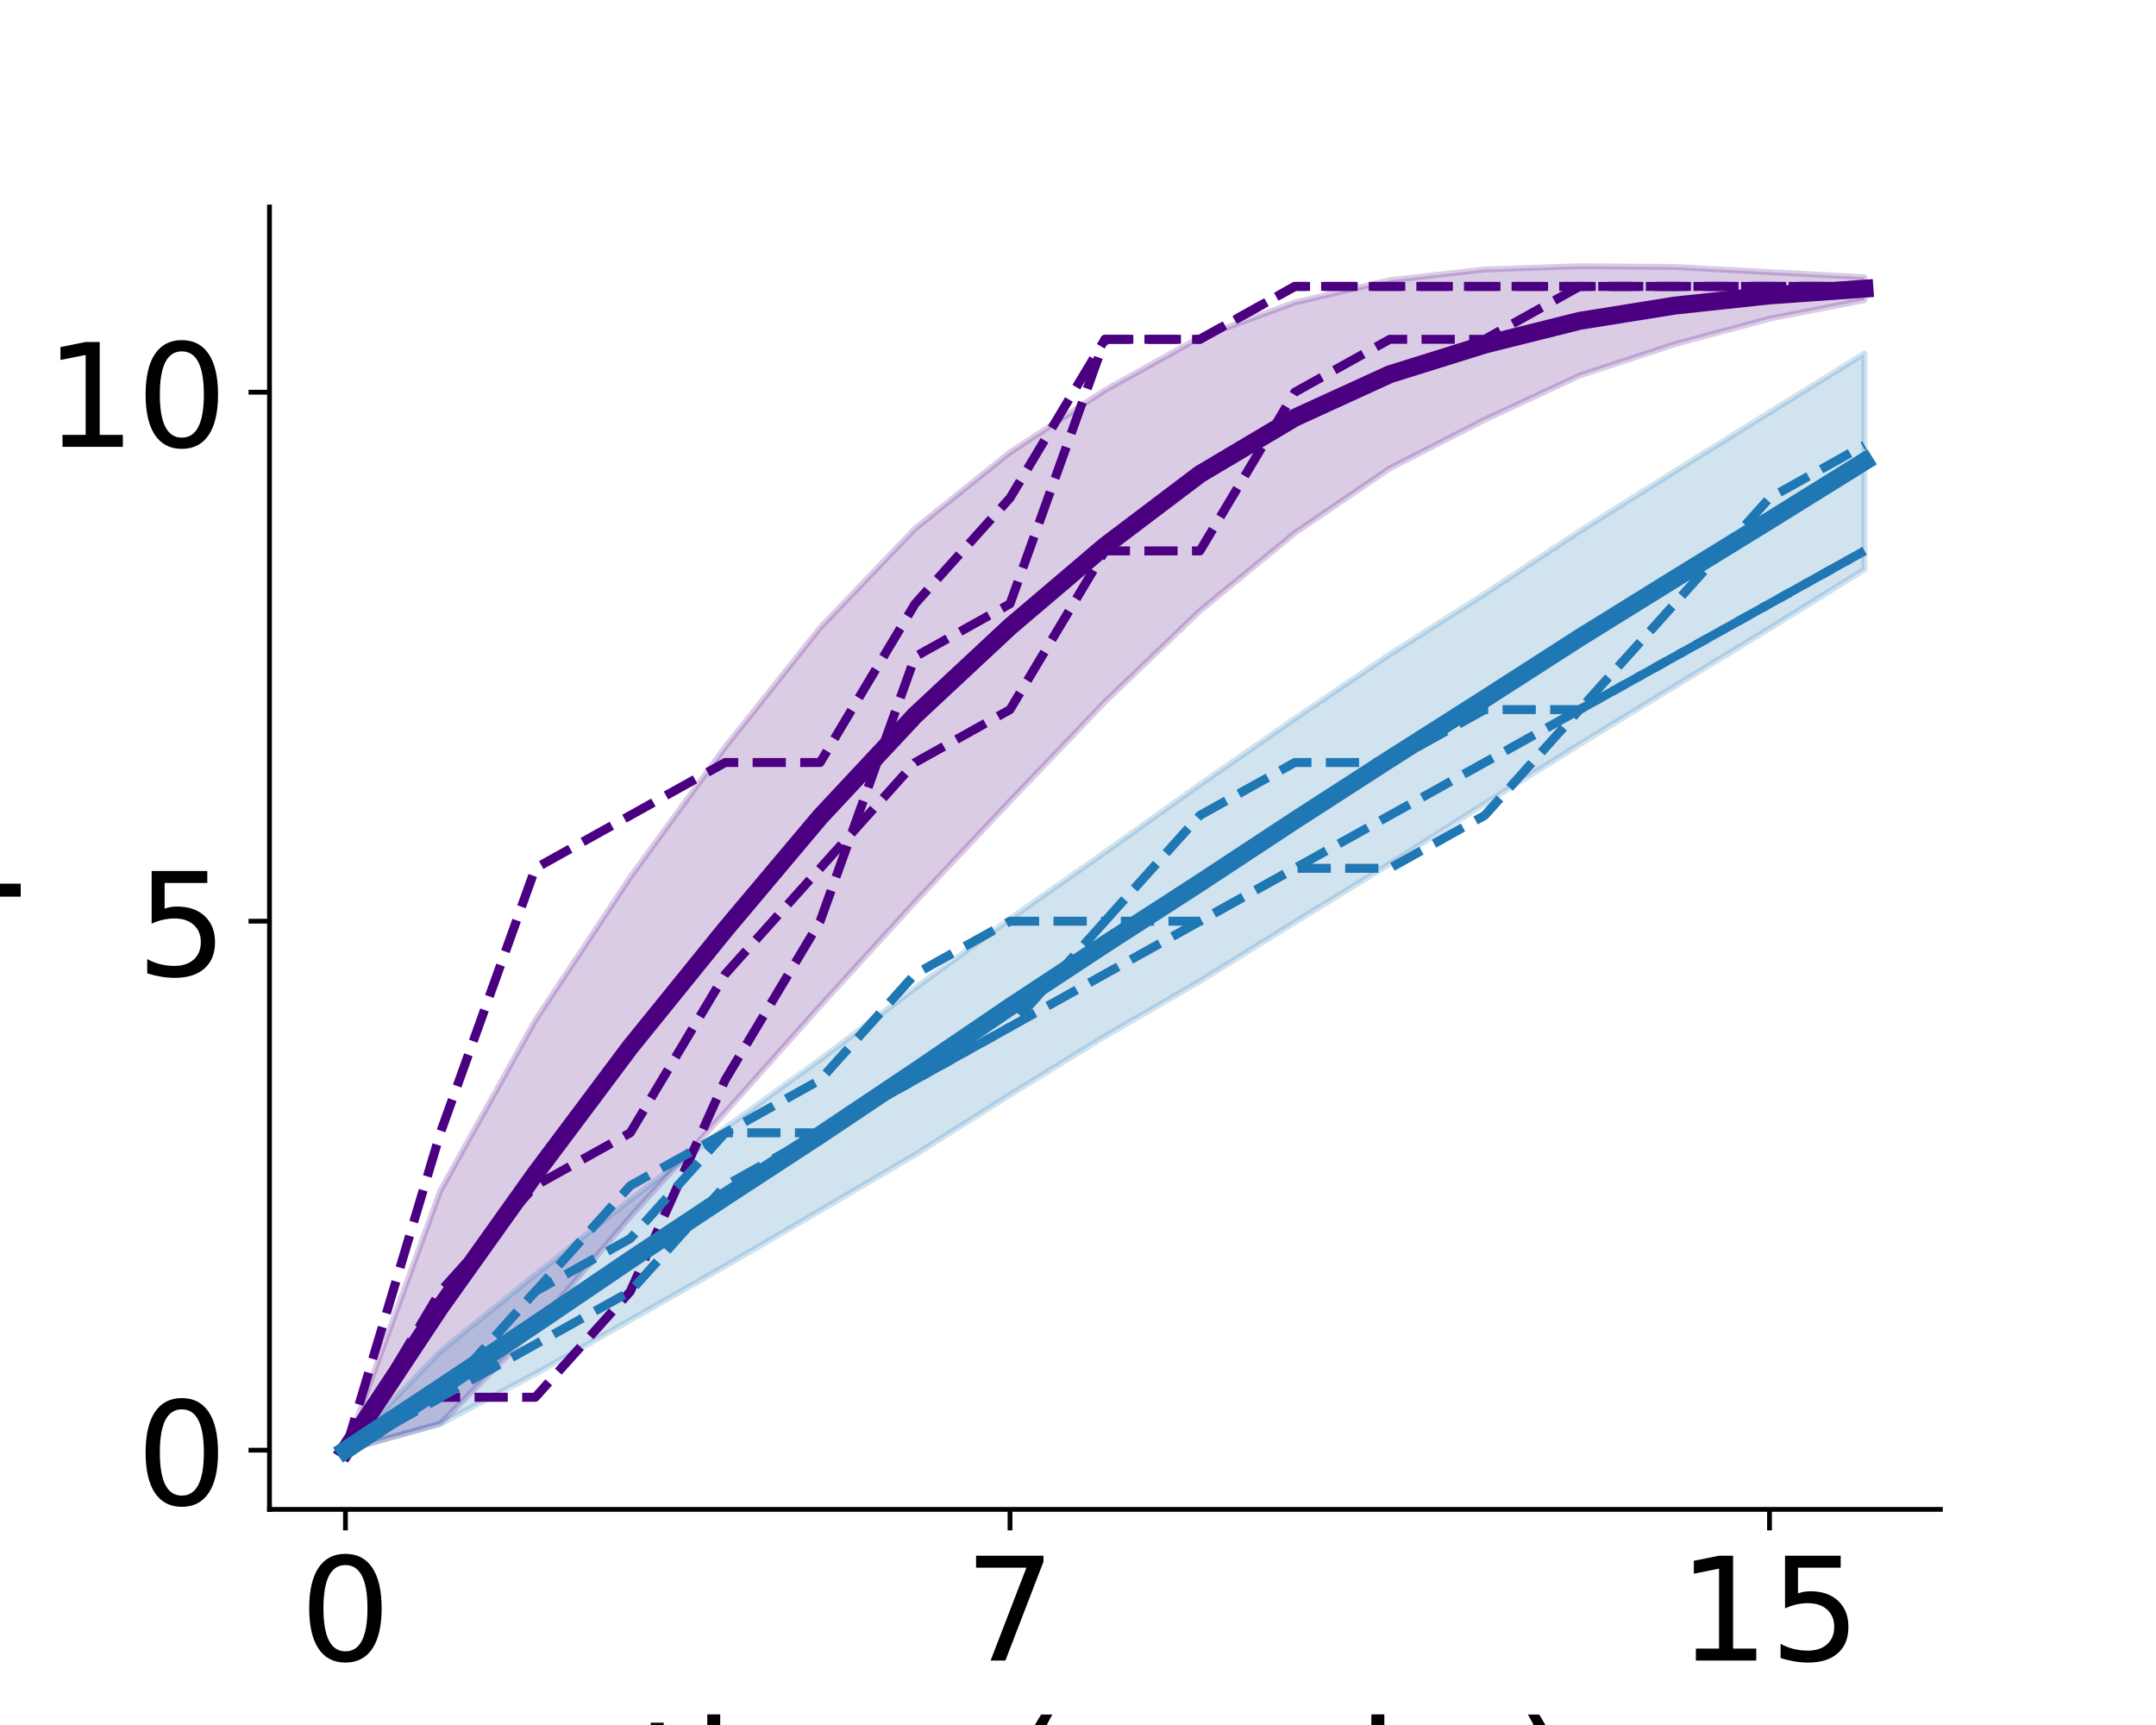
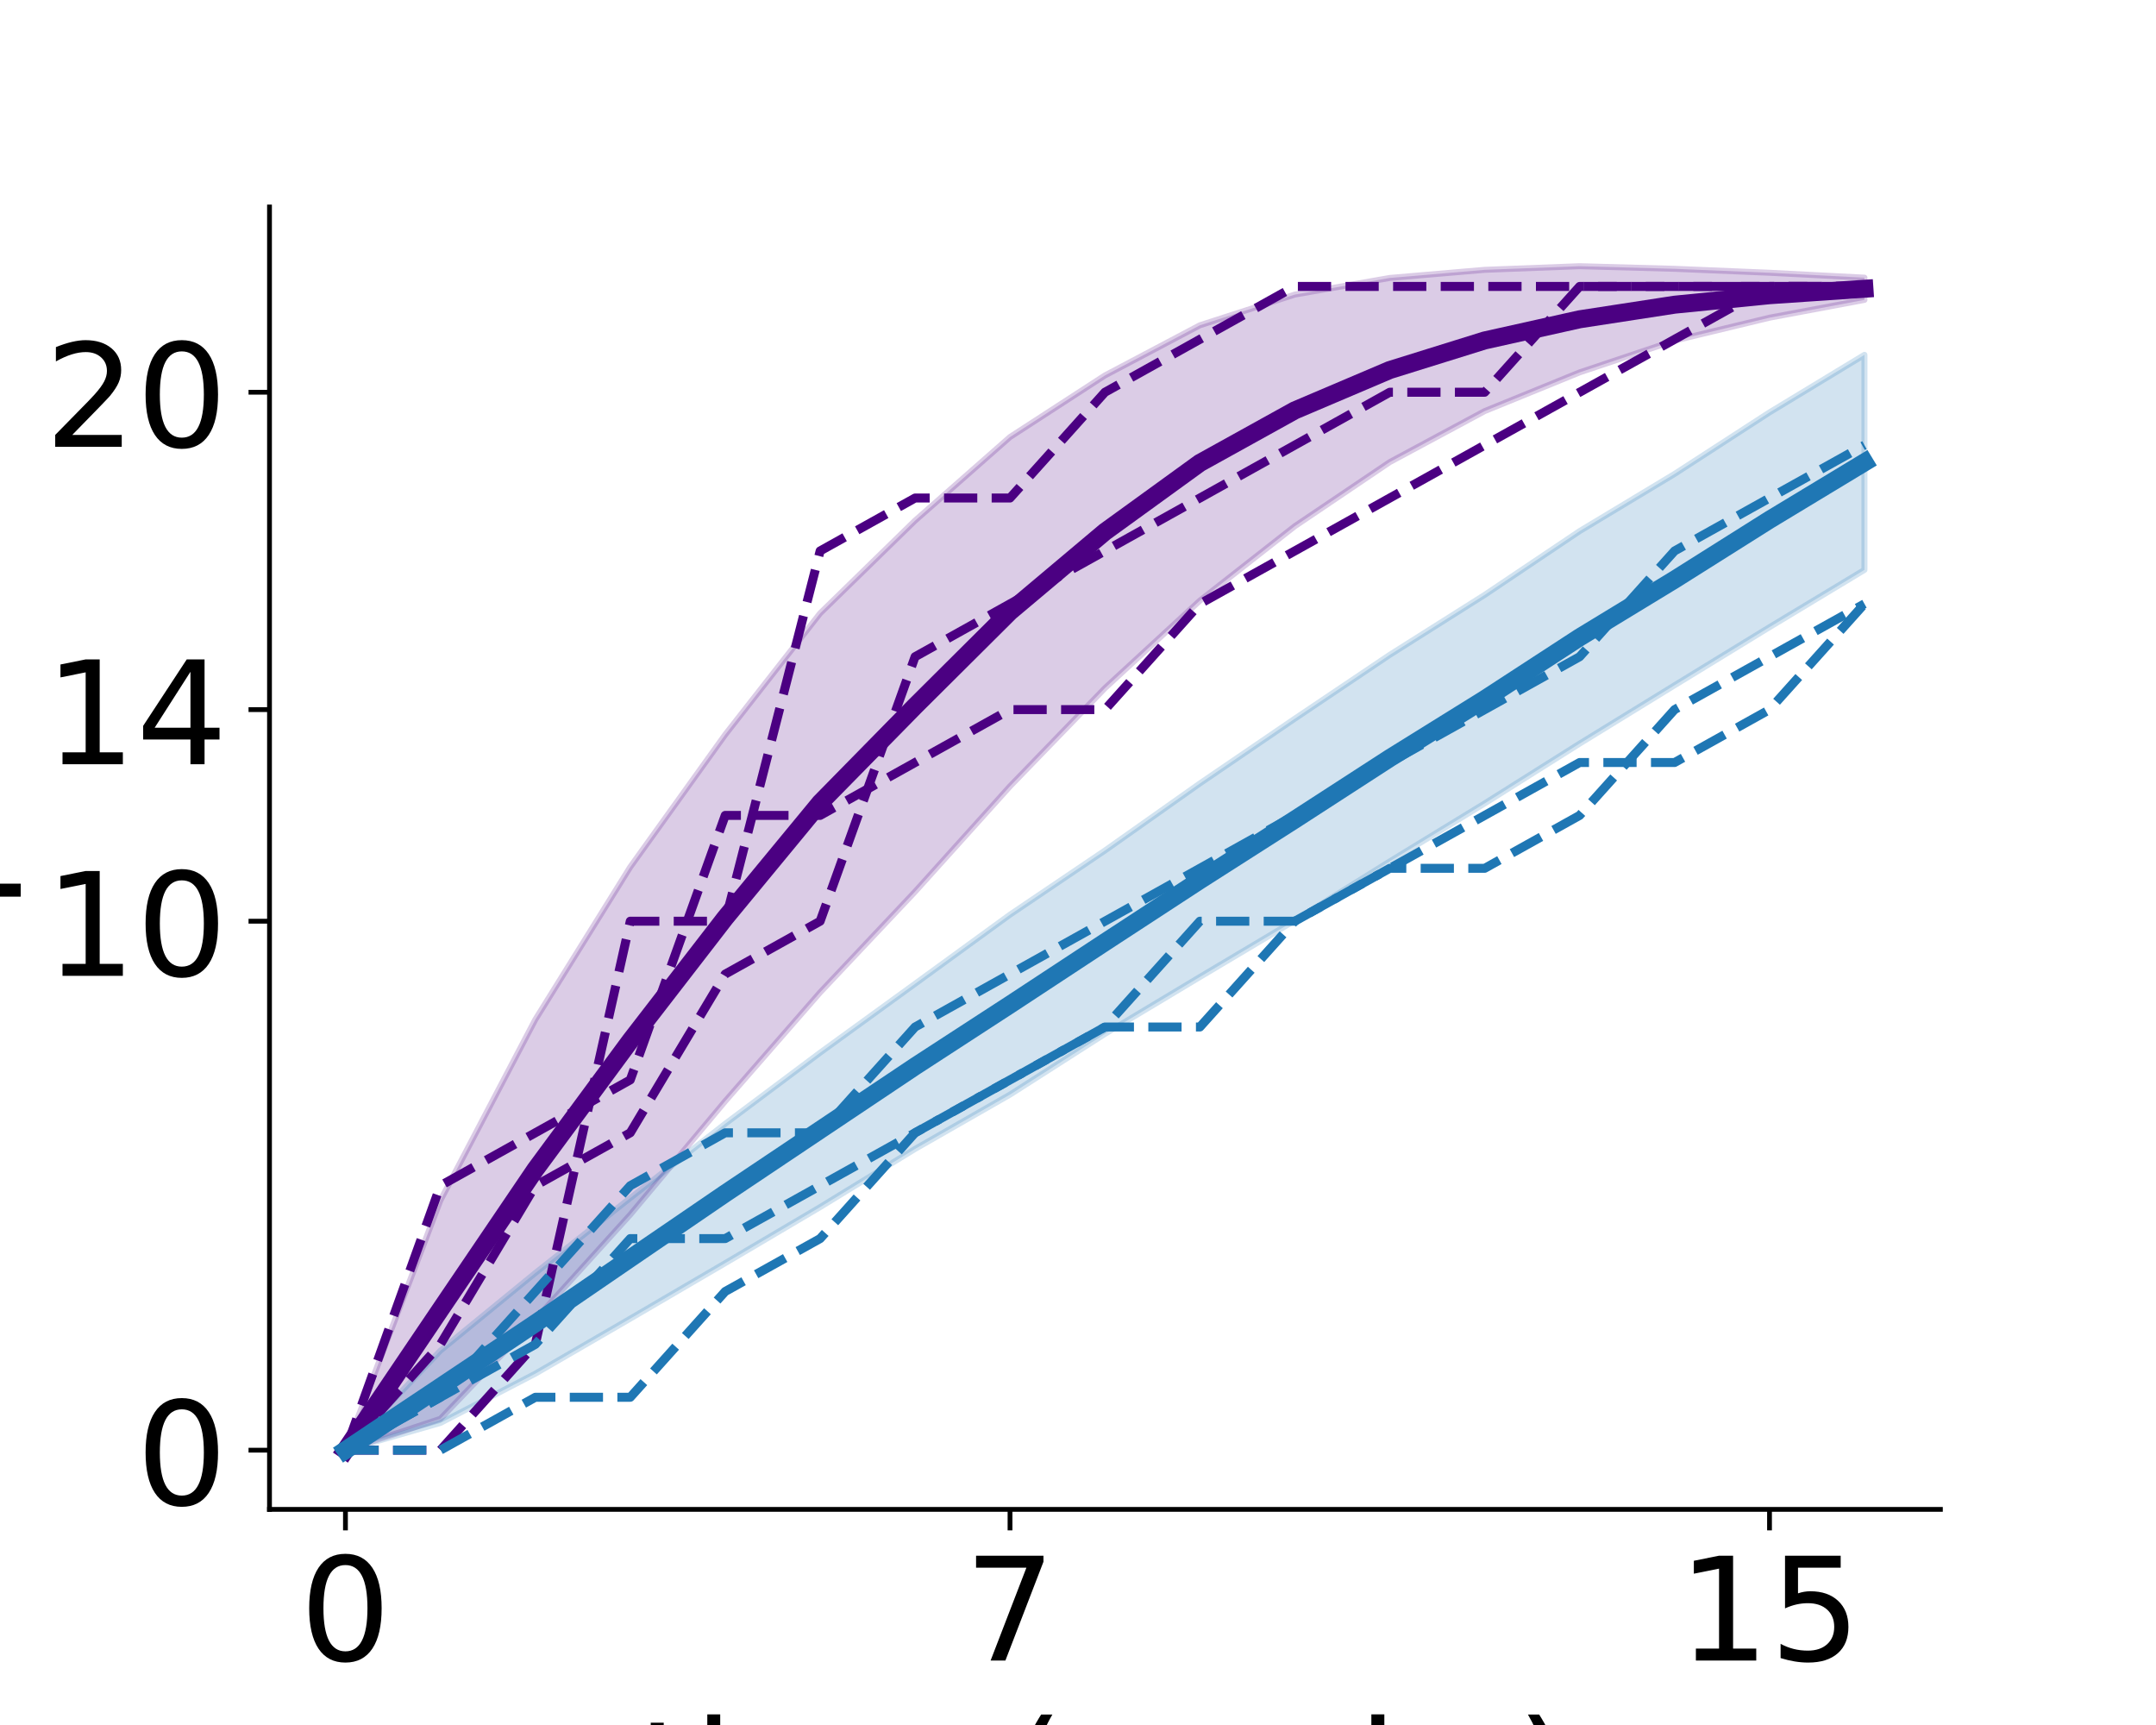
<svg xmlns="http://www.w3.org/2000/svg" xmlns:xlink="http://www.w3.org/1999/xlink" width="360pt" height="288pt" viewBox="0 0 360 288" version="1.1">
  <defs>
    <style type="text/css">*{stroke-linejoin: round; stroke-linecap: butt}</style>
  </defs>
  <g id="figure_1">
    <g id="patch_1">
      <path d="M 0 288  L 360 288  L 360 0  L 0 0  z " style="fill: #ffffff" />
    </g>
    <g id="axes_1">
      <g id="patch_2">
        <path d="M 45 252  L 324 252  L 324 34.56  L 45 34.56  z " style="fill: #ffffff" />
      </g>
      <g id="PolyCollection_1">
        <defs>
-           <path id="m155c78215d" d="M 57.682 -45.884  L 57.682 -45.884  L 73.534 -50.34  L 89.386 -66.4  L 105.239 -84.853  L 121.091 -102.288  L 136.943 -120.053  L 152.795 -137.426  L 168.648 -154.266  L 184.5 -170.836  L 200.352 -186.02  L 216.205 -199.022  L 232.057 -209.813  L 247.909 -217.927  L 263.761 -225.309  L 279.614 -230.527  L 295.466 -234.8  L 311.318 -237.885  L 311.318 -241.72  L 311.318 -241.72  L 295.466 -242.562  L 279.614 -243.425  L 263.761 -243.556  L 247.909 -243.007  L 232.057 -241.212  L 216.205 -237.501  L 200.352 -231.657  L 184.5 -222.853  L 168.648 -212.469  L 152.795 -199.74  L 136.943 -183.182  L 121.091 -163.27  L 105.239 -141.545  L 89.386 -117.642  L 73.534 -89.207  L 57.682 -45.884  z " style="stroke: #4b0082; stroke-opacity: 0.2" />
+           <path id="mfe89f2da4a" d="M 57.682 -45.884  L 57.682 -45.884  L 73.534 -51.122  L 89.386 -67.696  L 105.239 -85.212  L 121.091 -104.15  L 136.943 -122.319  L 152.795 -139.132  L 168.648 -156.729  L 184.5 -173.115  L 200.352 -187.721  L 216.205 -200.149  L 232.057 -210.851  L 247.909 -219.369  L 263.761 -225.828  L 279.614 -231.14  L 295.466 -234.959  L 311.318 -237.934  L 311.318 -241.642  L 311.318 -241.642  L 295.466 -242.462  L 279.614 -243.12  L 263.761 -243.556  L 247.909 -242.951  L 232.057 -241.595  L 216.205 -238.82  L 200.352 -233.691  L 184.5 -225.318  L 168.648 -215.033  L 152.795 -201.083  L 136.943 -185.609  L 121.091 -165.342  L 105.239 -143.25  L 89.386 -117.773  L 73.534 -87.576  L 57.682 -45.884  z " style="stroke: #4b0082; stroke-opacity: 0.2" />
        </defs>
-         <g clip-path="url(#pc046fd7d30)">
-           <use xlink:href="#m155c78215d" x="0" y="288" style="fill: #4b0082; fill-opacity: 0.2; stroke: #4b0082; stroke-opacity: 0.2" />
+         <g clip-path="url(#p61d19e6379)">
+           <use xlink:href="#mfe89f2da4a" x="0" y="288" style="fill: #4b0082; fill-opacity: 0.2; stroke: #4b0082; stroke-opacity: 0.2" />
        </g>
      </g>
      <g id="PolyCollection_2">
        <defs>
-           <path id="m2ac7b2c2f8" d="M 57.682 -45.884  L 57.682 -45.884  L 73.534 -50.293  L 89.386 -58.622  L 105.239 -67.603  L 121.091 -76.63  L 136.943 -85.894  L 152.795 -95.21  L 168.648 -105.231  L 184.5 -114.993  L 200.352 -124.182  L 216.205 -134.044  L 232.057 -143.776  L 247.909 -153.828  L 263.761 -163.735  L 279.614 -173.414  L 295.466 -183.071  L 311.318 -192.933  L 311.318 -228.983  L 311.318 -228.983  L 295.466 -219.15  L 279.614 -209.289  L 263.761 -199.308  L 247.909 -188.849  L 232.057 -178.747  L 216.205 -168.025  L 200.352 -157.009  L 184.5 -145.708  L 168.648 -134.575  L 152.795 -123.028  L 136.943 -111.112  L 121.091 -99.675  L 105.239 -87.7  L 89.386 -75.167  L 73.534 -62.37  L 57.682 -45.884  z " style="stroke: #1f77b4; stroke-opacity: 0.2" />
+           <path id="mc7cc432390" d="M 57.682 -45.884  L 57.682 -45.884  L 73.534 -50.43  L 89.386 -58.657  L 105.239 -67.847  L 121.091 -77.109  L 136.943 -86.469  L 152.795 -96.18  L 168.648 -105.252  L 184.5 -115.387  L 200.352 -124.888  L 216.205 -134.317  L 232.057 -144.183  L 247.909 -153.867  L 263.761 -163.851  L 279.614 -173.591  L 295.466 -183.295  L 311.318 -192.852  L 311.318 -228.755  L 311.318 -228.755  L 295.466 -219.147  L 279.614 -208.874  L 263.761 -199.327  L 247.909 -188.68  L 232.057 -178.669  L 216.205 -168.011  L 200.352 -157.199  L 184.5 -145.998  L 168.648 -135.29  L 152.795 -123.75  L 136.943 -112.247  L 121.091 -100.377  L 105.239 -87.984  L 89.386 -75.466  L 73.534 -62.498  L 57.682 -45.884  z " style="stroke: #1f77b4; stroke-opacity: 0.2" />
        </defs>
-         <g clip-path="url(#pc046fd7d30)">
-           <use xlink:href="#m2ac7b2c2f8" x="0" y="288" style="fill: #1f77b4; fill-opacity: 0.2; stroke: #1f77b4; stroke-opacity: 0.2" />
+         <g clip-path="url(#p61d19e6379)">
+           <use xlink:href="#mc7cc432390" x="0" y="288" style="fill: #1f77b4; fill-opacity: 0.2; stroke: #1f77b4; stroke-opacity: 0.2" />
        </g>
      </g>
      <g id="matplotlib.axis_1">
        <g id="xtick_1">
          <g id="line2d_1">
            <defs>
-               <path id="md178705779" d="M 0 0  L 0 3.5  " style="stroke: #000000; stroke-width: 0.8" />
-             </defs>
-             <g>
-               <use xlink:href="#md178705779" x="57.682" y="252" style="stroke: #000000; stroke-width: 0.8" />
+               <path id="md3c97337c3" d="M 0 0  L 0 3.5  " style="stroke: #000000; stroke-width: 0.8" />
+             </defs>
+             <g>
+               <use xlink:href="#md3c97337c3" x="57.682" y="252" style="stroke: #000000; stroke-width: 0.8" />
            </g>
          </g>
          <g id="text_1">
            <g transform="translate(50.04682 277.2362) scale(0.24 -0.24)">
              <defs>
                <path id="DejaVuSans-30" d="M 2034 4250  Q 1547 4250 1301 3770  Q 1056 3291 1056 2328  Q 1056 1369 1301 889  Q 1547 409 2034 409  Q 2525 409 2770 889  Q 3016 1369 3016 2328  Q 3016 3291 2770 3770  Q 2525 4250 2034 4250  z M 2034 4750  Q 2819 4750 3233 4129  Q 3647 3509 3647 2328  Q 3647 1150 3233 529  Q 2819 -91 2034 -91  Q 1250 -91 836 529  Q 422 1150 422 2328  Q 422 3509 836 4129  Q 1250 4750 2034 4750  z " transform="scale(0.015625)" />
              </defs>
              <use xlink:href="#DejaVuSans-30" />
            </g>
          </g>
        </g>
        <g id="xtick_2">
          <g id="line2d_2">
            <g>
-               <use xlink:href="#md178705779" x="168.648" y="252" style="stroke: #000000; stroke-width: 0.8" />
+               <use xlink:href="#md3c97337c3" x="168.648" y="252" style="stroke: #000000; stroke-width: 0.8" />
            </g>
          </g>
          <g id="text_2">
            <g transform="translate(161.0127 277.2362) scale(0.24 -0.24)">
              <defs>
                <path id="DejaVuSans-37" d="M 525 4666  L 3525 4666  L 3525 4397  L 1831 0  L 1172 0  L 2766 4134  L 525 4134  L 525 4666  z " transform="scale(0.015625)" />
              </defs>
              <use xlink:href="#DejaVuSans-37" />
            </g>
          </g>
        </g>
        <g id="xtick_3">
          <g id="line2d_3">
            <g>
-               <use xlink:href="#md178705779" x="295.466" y="252" style="stroke: #000000; stroke-width: 0.8" />
+               <use xlink:href="#md3c97337c3" x="295.466" y="252" style="stroke: #000000; stroke-width: 0.8" />
            </g>
          </g>
          <g id="text_3">
            <g transform="translate(280.1959 277.2362) scale(0.24 -0.24)">
              <defs>
                <path id="DejaVuSans-31" d="M 794 531  L 1825 531  L 1825 4091  L 703 3866  L 703 4441  L 1819 4666  L 2450 4666  L 2450 531  L 3481 531  L 3481 0  L 794 0  L 794 531  z " transform="scale(0.015625)" />
                <path id="DejaVuSans-35" d="M 691 4666  L 3169 4666  L 3169 4134  L 1269 4134  L 1269 2991  Q 1406 3038 1543 3061  Q 1681 3084 1819 3084  Q 2600 3084 3056 2656  Q 3513 2228 3513 1497  Q 3513 744 3044 326  Q 2575 -91 1722 -91  Q 1428 -91 1123 -41  Q 819 9 494 109  L 494 744  Q 775 591 1075 516  Q 1375 441 1709 441  Q 2250 441 2565 725  Q 2881 1009 2881 1497  Q 2881 1984 2565 2268  Q 2250 2553 1709 2553  Q 1456 2553 1204 2497  Q 953 2441 691 2322  L 691 4666  z " transform="scale(0.015625)" />
              </defs>
              <use xlink:href="#DejaVuSans-31" />
              <use xlink:href="#DejaVuSans-35" x="63.623" />
            </g>
          </g>
        </g>
        <g id="text_4">
          <g transform="translate(106.4306 304.4638) scale(0.24 -0.24)">
            <defs>
              <path id="DejaVuSans-74" d="M 1172 4494  L 1172 3500  L 2356 3500  L 2356 3053  L 1172 3053  L 1172 1153  Q 1172 725 1289 603  Q 1406 481 1766 481  L 2356 481  L 2356 0  L 1766 0  Q 1100 0 847 248  Q 594 497 594 1153  L 594 3053  L 172 3053  L 172 3500  L 594 3500  L 594 4494  L 1172 4494  z " transform="scale(0.015625)" />
              <path id="DejaVuSans-69" d="M 603 3500  L 1178 3500  L 1178 0  L 603 0  L 603 3500  z M 603 4863  L 1178 4863  L 1178 4134  L 603 4134  L 603 4863  z " transform="scale(0.015625)" />
              <path id="DejaVuSans-6d" d="M 3328 2828  Q 3544 3216 3844 3400  Q 4144 3584 4550 3584  Q 5097 3584 5394 3201  Q 5691 2819 5691 2113  L 5691 0  L 5113 0  L 5113 2094  Q 5113 2597 4934 2840  Q 4756 3084 4391 3084  Q 3944 3084 3684 2787  Q 3425 2491 3425 1978  L 3425 0  L 2847 0  L 2847 2094  Q 2847 2600 2669 2842  Q 2491 3084 2119 3084  Q 1678 3084 1418 2786  Q 1159 2488 1159 1978  L 1159 0  L 581 0  L 581 3500  L 1159 3500  L 1159 2956  Q 1356 3278 1631 3431  Q 1906 3584 2284 3584  Q 2666 3584 2933 3390  Q 3200 3197 3328 2828  z " transform="scale(0.015625)" />
              <path id="DejaVuSans-65" d="M 3597 1894  L 3597 1613  L 953 1613  Q 991 1019 1311 708  Q 1631 397 2203 397  Q 2534 397 2845 478  Q 3156 559 3463 722  L 3463 178  Q 3153 47 2828 -22  Q 2503 -91 2169 -91  Q 1331 -91 842 396  Q 353 884 353 1716  Q 353 2575 817 3079  Q 1281 3584 2069 3584  Q 2775 3584 3186 3129  Q 3597 2675 3597 1894  z M 3022 2063  Q 3016 2534 2758 2815  Q 2500 3097 2075 3097  Q 1594 3097 1305 2825  Q 1016 2553 972 2059  L 3022 2063  z " transform="scale(0.015625)" />
              <path id="DejaVuSans-20" transform="scale(0.015625)" />
              <path id="DejaVuSans-28" d="M 1984 4856  Q 1566 4138 1362 3434  Q 1159 2731 1159 2009  Q 1159 1288 1364 580  Q 1569 -128 1984 -844  L 1484 -844  Q 1016 -109 783 600  Q 550 1309 550 2009  Q 550 2706 781 3412  Q 1013 4119 1484 4856  L 1984 4856  z " transform="scale(0.015625)" />
              <path id="DejaVuSans-77" d="M 269 3500  L 844 3500  L 1563 769  L 2278 3500  L 2956 3500  L 3675 769  L 4391 3500  L 4966 3500  L 4050 0  L 3372 0  L 2619 2869  L 1863 0  L 1184 0  L 269 3500  z " transform="scale(0.015625)" />
              <path id="DejaVuSans-6b" d="M 581 4863  L 1159 4863  L 1159 1991  L 2875 3500  L 3609 3500  L 1753 1863  L 3688 0  L 2938 0  L 1159 1709  L 1159 0  L 581 0  L 581 4863  z " transform="scale(0.015625)" />
              <path id="DejaVuSans-73" d="M 2834 3397  L 2834 2853  Q 2591 2978 2328 3040  Q 2066 3103 1784 3103  Q 1356 3103 1142 2972  Q 928 2841 928 2578  Q 928 2378 1081 2264  Q 1234 2150 1697 2047  L 1894 2003  Q 2506 1872 2764 1633  Q 3022 1394 3022 966  Q 3022 478 2636 193  Q 2250 -91 1575 -91  Q 1294 -91 989 -36  Q 684 19 347 128  L 347 722  Q 666 556 975 473  Q 1284 391 1588 391  Q 1994 391 2212 530  Q 2431 669 2431 922  Q 2431 1156 2273 1281  Q 2116 1406 1581 1522  L 1381 1569  Q 847 1681 609 1914  Q 372 2147 372 2553  Q 372 3047 722 3315  Q 1072 3584 1716 3584  Q 2034 3584 2315 3537  Q 2597 3491 2834 3397  z " transform="scale(0.015625)" />
              <path id="DejaVuSans-29" d="M 513 4856  L 1013 4856  Q 1481 4119 1714 3412  Q 1947 2706 1947 2009  Q 1947 1309 1714 600  Q 1481 -109 1013 -844  L 513 -844  Q 928 -128 1133 580  Q 1338 1288 1338 2009  Q 1338 2731 1133 3434  Q 928 4138 513 4856  z " transform="scale(0.015625)" />
            </defs>
            <use xlink:href="#DejaVuSans-74" />
            <use xlink:href="#DejaVuSans-69" x="39.209" />
            <use xlink:href="#DejaVuSans-6d" x="66.992" />
            <use xlink:href="#DejaVuSans-65" x="164.404" />
            <use xlink:href="#DejaVuSans-20" x="225.928" />
            <use xlink:href="#DejaVuSans-28" x="257.715" />
            <use xlink:href="#DejaVuSans-77" x="296.729" />
            <use xlink:href="#DejaVuSans-65" x="378.516" />
            <use xlink:href="#DejaVuSans-65" x="440.039" />
            <use xlink:href="#DejaVuSans-6b" x="501.562" />
            <use xlink:href="#DejaVuSans-73" x="559.473" />
            <use xlink:href="#DejaVuSans-29" x="611.572" />
          </g>
        </g>
      </g>
      <g id="matplotlib.axis_2">
        <g id="ytick_1">
          <g id="line2d_4">
            <defs>
-               <path id="mf36faa1d6a" d="M 0 0  L -3.5 0  " style="stroke: #000000; stroke-width: 0.8" />
-             </defs>
-             <g>
-               <use xlink:href="#mf36faa1d6a" x="45" y="242.116" style="stroke: #000000; stroke-width: 0.8" />
+               <path id="m8f6e5ed536" d="M 0 0  L -3.5 0  " style="stroke: #000000; stroke-width: 0.8" />
+             </defs>
+             <g>
+               <use xlink:href="#m8f6e5ed536" x="45" y="242.116" style="stroke: #000000; stroke-width: 0.8" />
            </g>
          </g>
          <g id="text_5">
            <g transform="translate(22.73 251.2345) scale(0.24 -0.24)">
              <use xlink:href="#DejaVuSans-30" />
            </g>
          </g>
        </g>
        <g id="ytick_2">
          <g id="line2d_5">
            <g>
-               <use xlink:href="#mf36faa1d6a" x="45" y="153.799" style="stroke: #000000; stroke-width: 0.8" />
+               <use xlink:href="#m8f6e5ed536" x="45" y="153.801" style="stroke: #000000; stroke-width: 0.8" />
            </g>
          </g>
          <g id="text_6">
-             <g transform="translate(22.73 162.917) scale(0.24 -0.24)">
-               <use xlink:href="#DejaVuSans-35" />
+             <g transform="translate(7.46 162.9194) scale(0.24 -0.24)">
+               <use xlink:href="#DejaVuSans-31" />
+               <use xlink:href="#DejaVuSans-30" x="63.623" />
            </g>
          </g>
        </g>
        <g id="ytick_3">
          <g id="line2d_6">
            <g>
-               <use xlink:href="#mf36faa1d6a" x="45" y="65.481" style="stroke: #000000; stroke-width: 0.8" />
+               <use xlink:href="#m8f6e5ed536" x="45" y="65.486" style="stroke: #000000; stroke-width: 0.8" />
            </g>
          </g>
          <g id="text_7">
-             <g transform="translate(7.46 74.59946) scale(0.24 -0.24)">
+             <g transform="translate(7.46 74.60435) scale(0.24 -0.24)">
+               <defs>
+                 <path id="DejaVuSans-32" d="M 1228 531  L 3431 531  L 3431 0  L 469 0  L 469 531  Q 828 903 1448 1529  Q 2069 2156 2228 2338  Q 2531 2678 2651 2914  Q 2772 3150 2772 3378  Q 2772 3750 2511 3984  Q 2250 4219 1831 4219  Q 1534 4219 1204 4116  Q 875 4013 500 3803  L 500 4441  Q 881 4594 1212 4672  Q 1544 4750 1819 4750  Q 2544 4750 2975 4387  Q 3406 4025 3406 3419  Q 3406 3131 3298 2873  Q 3191 2616 2906 2266  Q 2828 2175 2409 1742  Q 1991 1309 1228 531  z " transform="scale(0.015625)" />
+               </defs>
+               <use xlink:href="#DejaVuSans-32" />
+               <use xlink:href="#DejaVuSans-30" x="63.623" />
+             </g>
+           </g>
+         </g>
+         <g id="ytick_4">
+           <g id="line2d_7">
+             <g>
+               <use xlink:href="#m8f6e5ed536" x="45" y="118.475" style="stroke: #000000; stroke-width: 0.8" />
+             </g>
+           </g>
+           <g id="text_8">
+             <g transform="translate(7.46 127.5934) scale(0.24 -0.24)">
+               <defs>
+                 <path id="DejaVuSans-34" d="M 2419 4116  L 825 1625  L 2419 1625  L 2419 4116  z M 2253 4666  L 3047 4666  L 3047 1625  L 3713 1625  L 3713 1100  L 3047 1100  L 3047 0  L 2419 0  L 2419 1100  L 313 1100  L 313 1709  L 2253 4666  z " transform="scale(0.015625)" />
+               </defs>
              <use xlink:href="#DejaVuSans-31" />
-               <use xlink:href="#DejaVuSans-30" x="63.623" />
-             </g>
-           </g>
-         </g>
-         <g id="text_8">
-           <g transform="translate(-28.406 236.5462) rotate(-90) scale(0.24 -0.24)">
+               <use xlink:href="#DejaVuSans-34" x="63.623" />
+             </g>
+           </g>
+         </g>
+         <g id="text_9">
+           <g transform="translate(-28.406 232.3088) rotate(-90) scale(0.24 -0.24)">
            <defs>
              <path id="DejaVuSans-72" d="M 2631 2963  Q 2534 3019 2420 3045  Q 2306 3072 2169 3072  Q 1681 3072 1420 2755  Q 1159 2438 1159 1844  L 1159 0  L 581 0  L 581 3500  L 1159 3500  L 1159 2956  Q 1341 3275 1631 3429  Q 1922 3584 2338 3584  Q 2397 3584 2469 3576  Q 2541 3569 2628 3553  L 2631 2963  z " transform="scale(0.015625)" />
              <path id="DejaVuSans-61" d="M 2194 1759  Q 1497 1759 1228 1600  Q 959 1441 959 1056  Q 959 750 1161 570  Q 1363 391 1709 391  Q 2188 391 2477 730  Q 2766 1069 2766 1631  L 2766 1759  L 2194 1759  z M 3341 1997  L 3341 0  L 2766 0  L 2766 531  Q 2569 213 2275 61  Q 1981 -91 1556 -91  Q 1019 -91 701 211  Q 384 513 384 1019  Q 384 1609 779 1909  Q 1175 2209 1959 2209  L 2766 2209  L 2766 2266  Q 2766 2663 2505 2880  Q 2244 3097 1772 3097  Q 1472 3097 1187 3025  Q 903 2953 641 2809  L 641 3341  Q 956 3463 1253 3523  Q 1550 3584 1831 3584  Q 2591 3584 2966 3190  Q 3341 2797 3341 1997  z " transform="scale(0.015625)" />
              <path id="DejaVuSans-63" d="M 3122 3366  L 3122 2828  Q 2878 2963 2633 3030  Q 2388 3097 2138 3097  Q 1578 3097 1268 2742  Q 959 2388 959 1747  Q 959 1106 1268 751  Q 1578 397 2138 397  Q 2388 397 2633 464  Q 2878 531 3122 666  L 3122 134  Q 2881 22 2623 -34  Q 2366 -91 2075 -91  Q 1284 -91 818 406  Q 353 903 353 1747  Q 353 2603 823 3093  Q 1294 3584 2113 3584  Q 2378 3584 2631 3529  Q 2884 3475 3122 3366  z " transform="scale(0.015625)" />
              <path id="DejaVuSans-68" d="M 3513 2113  L 3513 0  L 2938 0  L 2938 2094  Q 2938 2591 2744 2837  Q 2550 3084 2163 3084  Q 1697 3084 1428 2787  Q 1159 2491 1159 1978  L 1159 0  L 581 0  L 581 4863  L 1159 4863  L 1159 2956  Q 1366 3272 1645 3428  Q 1925 3584 2291 3584  Q 2894 3584 3203 3211  Q 3513 2838 3513 2113  z " transform="scale(0.015625)" />
-               <path id="DejaVuSans-6f" d="M 1959 3097  Q 1497 3097 1228 2736  Q 959 2375 959 1747  Q 959 1119 1226 758  Q 1494 397 1959 397  Q 2419 397 2687 759  Q 2956 1122 2956 1747  Q 2956 2369 2687 2733  Q 2419 3097 1959 3097  z M 1959 3584  Q 2709 3584 3137 3096  Q 3566 2609 3566 1747  Q 3566 888 3137 398  Q 2709 -91 1959 -91  Q 1206 -91 779 398  Q 353 888 353 1747  Q 353 2609 779 3096  Q 1206 3584 1959 3584  z " transform="scale(0.015625)" />
              <path id="DejaVuSans-75" d="M 544 1381  L 544 3500  L 1119 3500  L 1119 1403  Q 1119 906 1312 657  Q 1506 409 1894 409  Q 2359 409 2629 706  Q 2900 1003 2900 1516  L 2900 3500  L 3475 3500  L 3475 0  L 2900 0  L 2900 538  Q 2691 219 2414 64  Q 2138 -91 1772 -91  Q 1169 -91 856 284  Q 544 659 544 1381  z M 1991 3584  L 1991 3584  z " transform="scale(0.015625)" />
+               <path id="DejaVuSans-6e" d="M 3513 2113  L 3513 0  L 2938 0  L 2938 2094  Q 2938 2591 2744 2837  Q 2550 3084 2163 3084  Q 1697 3084 1428 2787  Q 1159 2491 1159 1978  L 1159 0  L 581 0  L 581 3500  L 1159 3500  L 1159 2956  Q 1366 3272 1645 3428  Q 1925 3584 2291 3584  Q 2894 3584 3203 3211  Q 3513 2838 3513 2113  z " transform="scale(0.015625)" />
            </defs>
            <use xlink:href="#DejaVuSans-72" />
            <use xlink:href="#DejaVuSans-65" x="38.863" />
            <use xlink:href="#DejaVuSans-73" x="100.387" />
            <use xlink:href="#DejaVuSans-65" x="152.486" />
            <use xlink:href="#DejaVuSans-61" x="214.01" />
            <use xlink:href="#DejaVuSans-72" x="275.289" />
            <use xlink:href="#DejaVuSans-63" x="314.152" />
            <use xlink:href="#DejaVuSans-68" x="369.133" />
            <use xlink:href="#DejaVuSans-20" x="432.512" />
-             <use xlink:href="#DejaVuSans-68" x="464.299" />
-             <use xlink:href="#DejaVuSans-6f" x="527.678" />
-             <use xlink:href="#DejaVuSans-75" x="588.859" />
-             <use xlink:href="#DejaVuSans-72" x="652.238" />
-             <use xlink:href="#DejaVuSans-73" x="693.352" />
-             <use xlink:href="#DejaVuSans-20" x="745.451" />
+             <use xlink:href="#DejaVuSans-75" x="464.299" />
+             <use xlink:href="#DejaVuSans-6e" x="527.678" />
+             <use xlink:href="#DejaVuSans-69" x="591.057" />
+             <use xlink:href="#DejaVuSans-74" x="618.84" />
+             <use xlink:href="#DejaVuSans-73" x="658.049" />
+             <use xlink:href="#DejaVuSans-20" x="710.148" />
          </g>
          <g transform="translate(-1.53125 210.765) rotate(-90) scale(0.24 -0.24)">
            <defs>
+               <path id="DejaVuSans-6f" d="M 1959 3097  Q 1497 3097 1228 2736  Q 959 2375 959 1747  Q 959 1119 1226 758  Q 1494 397 1959 397  Q 2419 397 2687 759  Q 2956 1122 2956 1747  Q 2956 2369 2687 2733  Q 2419 3097 1959 3097  z M 1959 3584  Q 2709 3584 3137 3096  Q 3566 2609 3566 1747  Q 3566 888 3137 398  Q 2709 -91 1959 -91  Q 1206 -91 779 398  Q 353 888 353 1747  Q 353 2609 779 3096  Q 1206 3584 1959 3584  z " transform="scale(0.015625)" />
              <path id="DejaVuSans-70" d="M 1159 525  L 1159 -1331  L 581 -1331  L 581 3500  L 1159 3500  L 1159 2969  Q 1341 3281 1617 3432  Q 1894 3584 2278 3584  Q 2916 3584 3314 3078  Q 3713 2572 3713 1747  Q 3713 922 3314 415  Q 2916 -91 2278 -91  Q 1894 -91 1617 61  Q 1341 213 1159 525  z M 3116 1747  Q 3116 2381 2855 2742  Q 2594 3103 2138 3103  Q 1681 3103 1420 2742  Q 1159 2381 1159 1747  Q 1159 1113 1420 752  Q 1681 391 2138 391  Q 2594 391 2855 752  Q 3116 1113 3116 1747  z " transform="scale(0.015625)" />
              <path id="DejaVuSans-6c" d="M 603 4863  L 1178 4863  L 1178 0  L 603 0  L 603 4863  z " transform="scale(0.015625)" />
              <path id="DejaVuSans-64" d="M 2906 2969  L 2906 4863  L 3481 4863  L 3481 0  L 2906 0  L 2906 525  Q 2725 213 2448 61  Q 2172 -91 1784 -91  Q 1150 -91 751 415  Q 353 922 353 1747  Q 353 2572 751 3078  Q 1150 3584 1784 3584  Q 2172 3584 2448 3432  Q 2725 3281 2906 2969  z M 947 1747  Q 947 1113 1208 752  Q 1469 391 1925 391  Q 2381 391 2643 752  Q 2906 1113 2906 1747  Q 2906 2381 2643 2742  Q 2381 3103 1925 3103  Q 1469 3103 1208 2742  Q 947 2381 947 1747  z " transform="scale(0.015625)" />
            </defs>
            <use xlink:href="#DejaVuSans-20" />
            <use xlink:href="#DejaVuSans-63" x="31.787" />
            <use xlink:href="#DejaVuSans-6f" x="86.768" />
            <use xlink:href="#DejaVuSans-6d" x="147.949" />
            <use xlink:href="#DejaVuSans-70" x="245.361" />
            <use xlink:href="#DejaVuSans-6c" x="308.838" />
            <use xlink:href="#DejaVuSans-65" x="336.621" />
            <use xlink:href="#DejaVuSans-74" x="398.145" />
            <use xlink:href="#DejaVuSans-65" x="437.354" />
            <use xlink:href="#DejaVuSans-64" x="498.877" />
          </g>
        </g>
      </g>
-       <g id="line2d_7">
-         <path d="M 57.682 242.116  L 73.534 218.226  L 89.386 195.979  L 105.239 174.801  L 121.091 155.221  L 136.943 136.383  L 152.795 119.417  L 168.648 104.632  L 184.5 91.155  L 200.352 79.162  L 216.205 69.738  L 232.057 62.487  L 247.909 57.533  L 263.761 53.567  L 279.614 51.024  L 295.466 49.319  L 311.318 48.198  " clip-path="url(#pc046fd7d30)" style="fill: none; stroke: #4b0082; stroke-width: 3; stroke-linecap: square" />
-       </g>
      <g id="line2d_8">
-         <path d="M 57.682 242.116  L 73.534 215.621  L 89.386 197.958  L 105.239 189.126  L 121.091 162.631  L 136.943 144.967  L 152.795 127.304  L 168.648 118.472  L 184.5 91.977  L 200.352 91.977  L 216.205 65.481  L 232.057 56.65  L 247.909 56.65  L 263.761 47.818  L 279.614 47.818  L 295.466 47.818  L 311.318 47.818  " clip-path="url(#pc046fd7d30)" style="fill: none; stroke-dasharray: 5.55,2.4; stroke-dashoffset: 0; stroke: #4b0082; stroke-width: 1.5" />
+         <path d="M 57.682 242.116  L 73.534 218.651  L 89.386 195.265  L 105.239 173.769  L 121.091 153.254  L 136.943 134.036  L 152.795 117.892  L 168.648 102.119  L 184.5 88.784  L 200.352 77.294  L 216.205 68.515  L 232.057 61.777  L 247.909 56.84  L 263.761 53.308  L 279.614 50.87  L 295.466 49.289  L 311.318 48.212  " clip-path="url(#p61d19e6379)" style="fill: none; stroke: #4b0082; stroke-width: 3; stroke-linecap: square" />
      </g>
      <g id="line2d_9">
-         <path d="M 57.682 242.116  L 73.534 233.285  L 89.386 233.285  L 105.239 215.621  L 121.091 180.294  L 136.943 153.799  L 152.795 109.64  L 168.648 100.808  L 184.5 56.65  L 200.352 56.65  L 216.205 47.818  L 232.057 47.818  L 247.909 47.818  L 263.761 47.818  L 279.614 47.818  L 295.466 47.818  L 311.318 47.818  " clip-path="url(#pc046fd7d30)" style="fill: none; stroke-dasharray: 5.55,2.4; stroke-dashoffset: 0; stroke: #4b0082; stroke-width: 1.5" />
+         <path d="M 57.682 242.116  L 73.534 242.116  L 89.386 224.453  L 105.239 153.801  L 121.091 153.801  L 136.943 91.981  L 152.795 83.149  L 168.648 83.149  L 184.5 65.486  L 200.352 56.655  L 216.205 47.823  L 232.057 47.823  L 247.909 47.823  L 263.761 47.823  L 279.614 47.823  L 295.466 47.823  L 311.318 47.823  " clip-path="url(#p61d19e6379)" style="fill: none; stroke-dasharray: 5.55,2.4; stroke-dashoffset: 0; stroke: #4b0082; stroke-width: 1.5" />
      </g>
      <g id="line2d_10">
-         <path d="M 57.682 242.116  L 73.534 189.126  L 89.386 144.967  L 105.239 136.135  L 121.091 127.304  L 136.943 127.304  L 152.795 100.808  L 168.648 83.145  L 184.5 56.65  L 200.352 56.65  L 216.205 47.818  L 232.057 47.818  L 247.909 47.818  L 263.761 47.818  L 279.614 47.818  L 295.466 47.818  L 311.318 47.818  " clip-path="url(#pc046fd7d30)" style="fill: none; stroke-dasharray: 5.55,2.4; stroke-dashoffset: 0; stroke: #4b0082; stroke-width: 1.5" />
+         <path d="M 57.682 242.116  L 73.534 197.959  L 89.386 189.127  L 105.239 180.296  L 121.091 136.138  L 136.943 136.138  L 152.795 127.307  L 168.648 118.475  L 184.5 118.475  L 200.352 100.812  L 216.205 91.981  L 232.057 83.149  L 247.909 74.318  L 263.761 65.486  L 279.614 56.655  L 295.466 47.823  L 311.318 47.823  " clip-path="url(#p61d19e6379)" style="fill: none; stroke-dasharray: 5.55,2.4; stroke-dashoffset: 0; stroke: #4b0082; stroke-width: 1.5" />
      </g>
      <g id="line2d_11">
-         <path d="M 57.682 242.116  L 73.534 231.668  L 89.386 221.106  L 105.239 210.349  L 121.091 199.848  L 136.943 189.497  L 152.795 178.881  L 168.648 168.097  L 184.5 157.649  L 200.352 147.405  L 216.205 136.966  L 232.057 126.738  L 247.909 116.661  L 263.761 106.478  L 279.614 96.649  L 295.466 86.89  L 311.318 77.042  " clip-path="url(#pc046fd7d30)" style="fill: none; stroke: #1f77b4; stroke-width: 3; stroke-linecap: square" />
+         <path d="M 57.682 242.116  L 73.534 224.453  L 89.386 197.959  L 105.239 189.127  L 121.091 162.633  L 136.943 153.801  L 152.795 109.644  L 168.648 100.812  L 184.5 91.981  L 200.352 83.149  L 216.205 74.318  L 232.057 65.486  L 247.909 65.486  L 263.761 47.823  L 279.614 47.823  L 295.466 47.823  L 311.318 47.823  " clip-path="url(#p61d19e6379)" style="fill: none; stroke-dasharray: 5.55,2.4; stroke-dashoffset: 0; stroke: #4b0082; stroke-width: 1.5" />
      </g>
      <g id="line2d_12">
-         <path d="M 57.682 242.116  L 73.534 233.285  L 89.386 215.621  L 105.239 197.958  L 121.091 189.126  L 136.943 189.126  L 152.795 180.294  L 168.648 171.462  L 184.5 162.631  L 200.352 153.799  L 216.205 144.967  L 232.057 144.967  L 247.909 136.135  L 263.761 118.472  L 279.614 109.64  L 295.466 100.808  L 311.318 91.977  " clip-path="url(#pc046fd7d30)" style="fill: none; stroke-dasharray: 5.55,2.4; stroke-dashoffset: 0; stroke: #1f77b4; stroke-width: 1.5" />
+         <path d="M 57.682 242.116  L 73.534 231.536  L 89.386 220.938  L 105.239 210.084  L 121.091 199.257  L 136.943 188.642  L 152.795 178.035  L 168.648 167.729  L 184.5 157.307  L 200.352 146.957  L 216.205 136.836  L 232.057 126.574  L 247.909 116.727  L 263.761 106.411  L 279.614 96.767  L 295.466 86.779  L 311.318 77.197  " clip-path="url(#p61d19e6379)" style="fill: none; stroke: #1f77b4; stroke-width: 3; stroke-linecap: square" />
      </g>
      <g id="line2d_13">
-         <path d="M 57.682 242.116  L 73.534 233.285  L 89.386 215.621  L 105.239 206.789  L 121.091 189.126  L 136.943 180.294  L 152.795 162.631  L 168.648 153.799  L 184.5 153.799  L 200.352 136.135  L 216.205 127.304  L 232.057 127.304  L 247.909 118.472  L 263.761 118.472  L 279.614 109.64  L 295.466 100.808  L 311.318 91.977  " clip-path="url(#pc046fd7d30)" style="fill: none; stroke-dasharray: 5.55,2.4; stroke-dashoffset: 0; stroke: #1f77b4; stroke-width: 1.5" />
+         <path d="M 57.682 242.116  L 73.534 233.285  L 89.386 215.622  L 105.239 197.959  L 121.091 189.127  L 136.943 189.127  L 152.795 171.464  L 168.648 162.633  L 184.5 153.801  L 200.352 144.97  L 216.205 136.138  L 232.057 127.307  L 247.909 118.475  L 263.761 109.644  L 279.614 91.981  L 295.466 83.149  L 311.318 74.318  " clip-path="url(#p61d19e6379)" style="fill: none; stroke-dasharray: 5.55,2.4; stroke-dashoffset: 0; stroke: #1f77b4; stroke-width: 1.5" />
      </g>
      <g id="line2d_14">
-         <path d="M 57.682 242.116  L 73.534 233.285  L 89.386 224.453  L 105.239 215.621  L 121.091 197.958  L 136.943 189.126  L 152.795 180.294  L 168.648 171.462  L 184.5 153.799  L 200.352 153.799  L 216.205 144.967  L 232.057 136.135  L 247.909 127.304  L 263.761 118.472  L 279.614 100.808  L 295.466 83.145  L 311.318 74.313  " clip-path="url(#pc046fd7d30)" style="fill: none; stroke-dasharray: 5.55,2.4; stroke-dashoffset: 0; stroke: #1f77b4; stroke-width: 1.5" />
+         <path d="M 57.682 242.116  L 73.534 233.285  L 89.386 224.453  L 105.239 206.79  L 121.091 206.79  L 136.943 197.959  L 152.795 189.127  L 168.648 180.296  L 184.5 171.464  L 200.352 153.801  L 216.205 153.801  L 232.057 144.97  L 247.909 136.138  L 263.761 127.307  L 279.614 127.307  L 295.466 118.475  L 311.318 100.812  " clip-path="url(#p61d19e6379)" style="fill: none; stroke-dasharray: 5.55,2.4; stroke-dashoffset: 0; stroke: #1f77b4; stroke-width: 1.5" />
+       </g>
+       <g id="line2d_15">
+         <path d="M 57.682 242.116  L 73.534 242.116  L 89.386 233.285  L 105.239 233.285  L 121.091 215.622  L 136.943 206.79  L 152.795 189.127  L 168.648 180.296  L 184.5 171.464  L 200.352 171.464  L 216.205 153.801  L 232.057 144.97  L 247.909 144.97  L 263.761 136.138  L 279.614 118.475  L 295.466 109.644  L 311.318 100.812  " clip-path="url(#p61d19e6379)" style="fill: none; stroke-dasharray: 5.55,2.4; stroke-dashoffset: 0; stroke: #1f77b4; stroke-width: 1.5" />
      </g>
      <g id="patch_3">
        <path d="M 45 252  L 45 34.56  " style="fill: none; stroke: #000000; stroke-width: 0.8; stroke-linejoin: miter; stroke-linecap: square" />
      </g>
      <g id="patch_4">
        <path d="M 45 252  L 324 252  " style="fill: none; stroke: #000000; stroke-width: 0.8; stroke-linejoin: miter; stroke-linecap: square" />
      </g>
    </g>
  </g>
  <defs>
-     <clipPath id="pc046fd7d30">
+     <clipPath id="p61d19e6379">
      <rect x="45" y="34.56" width="279" height="217.44" />
    </clipPath>
  </defs>
</svg>
